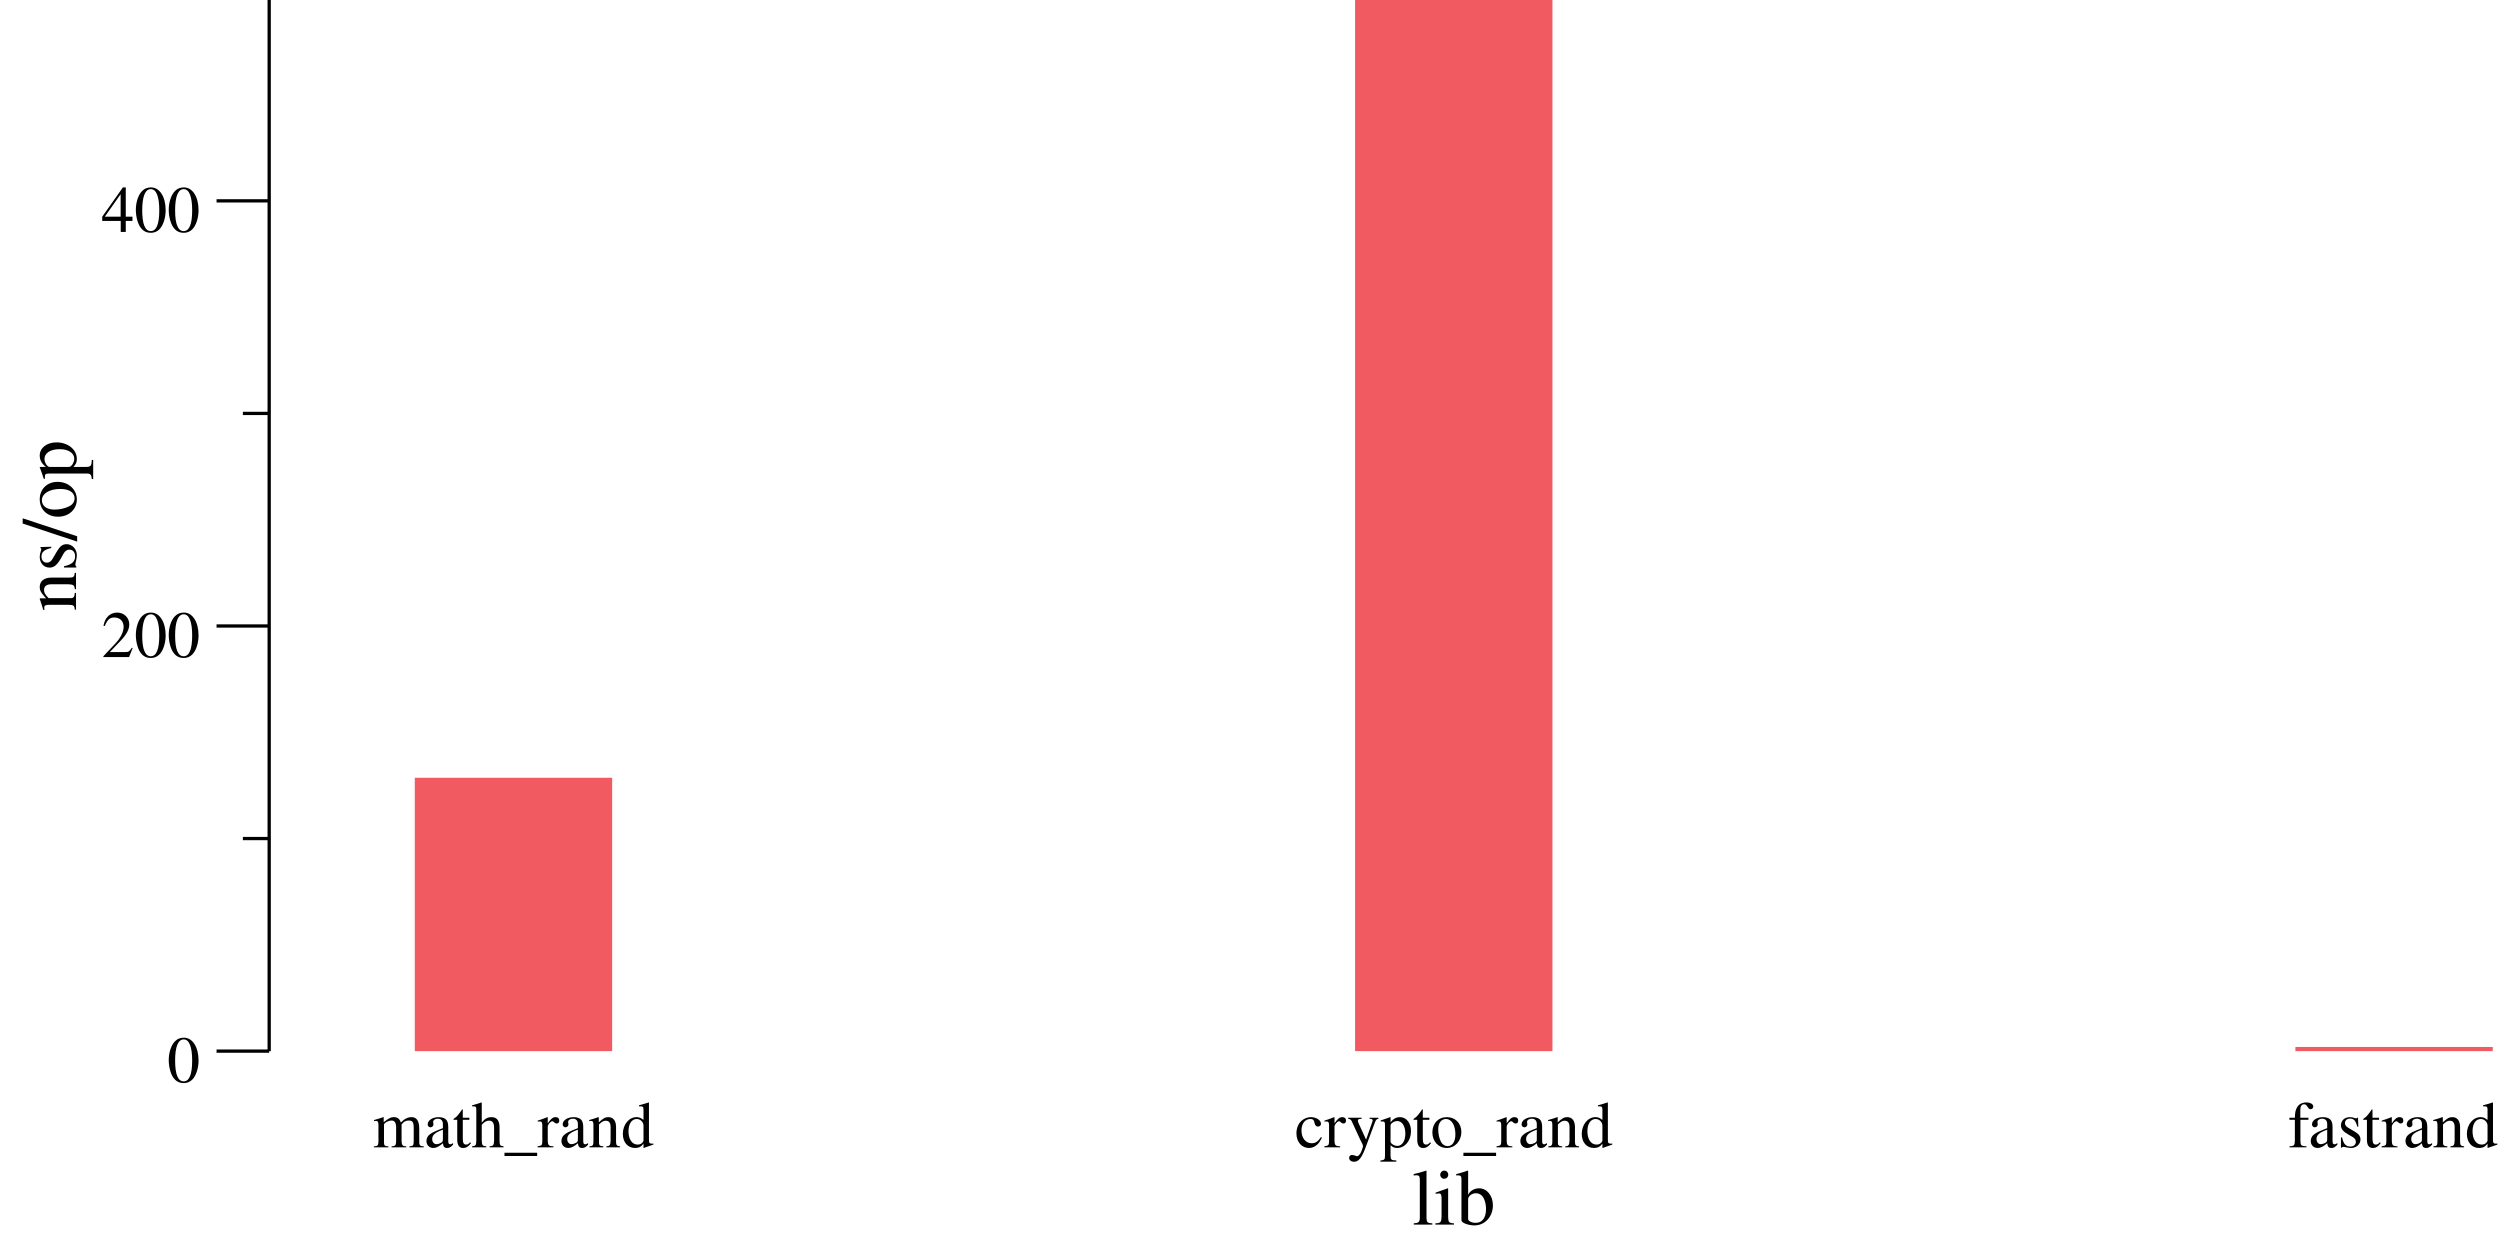
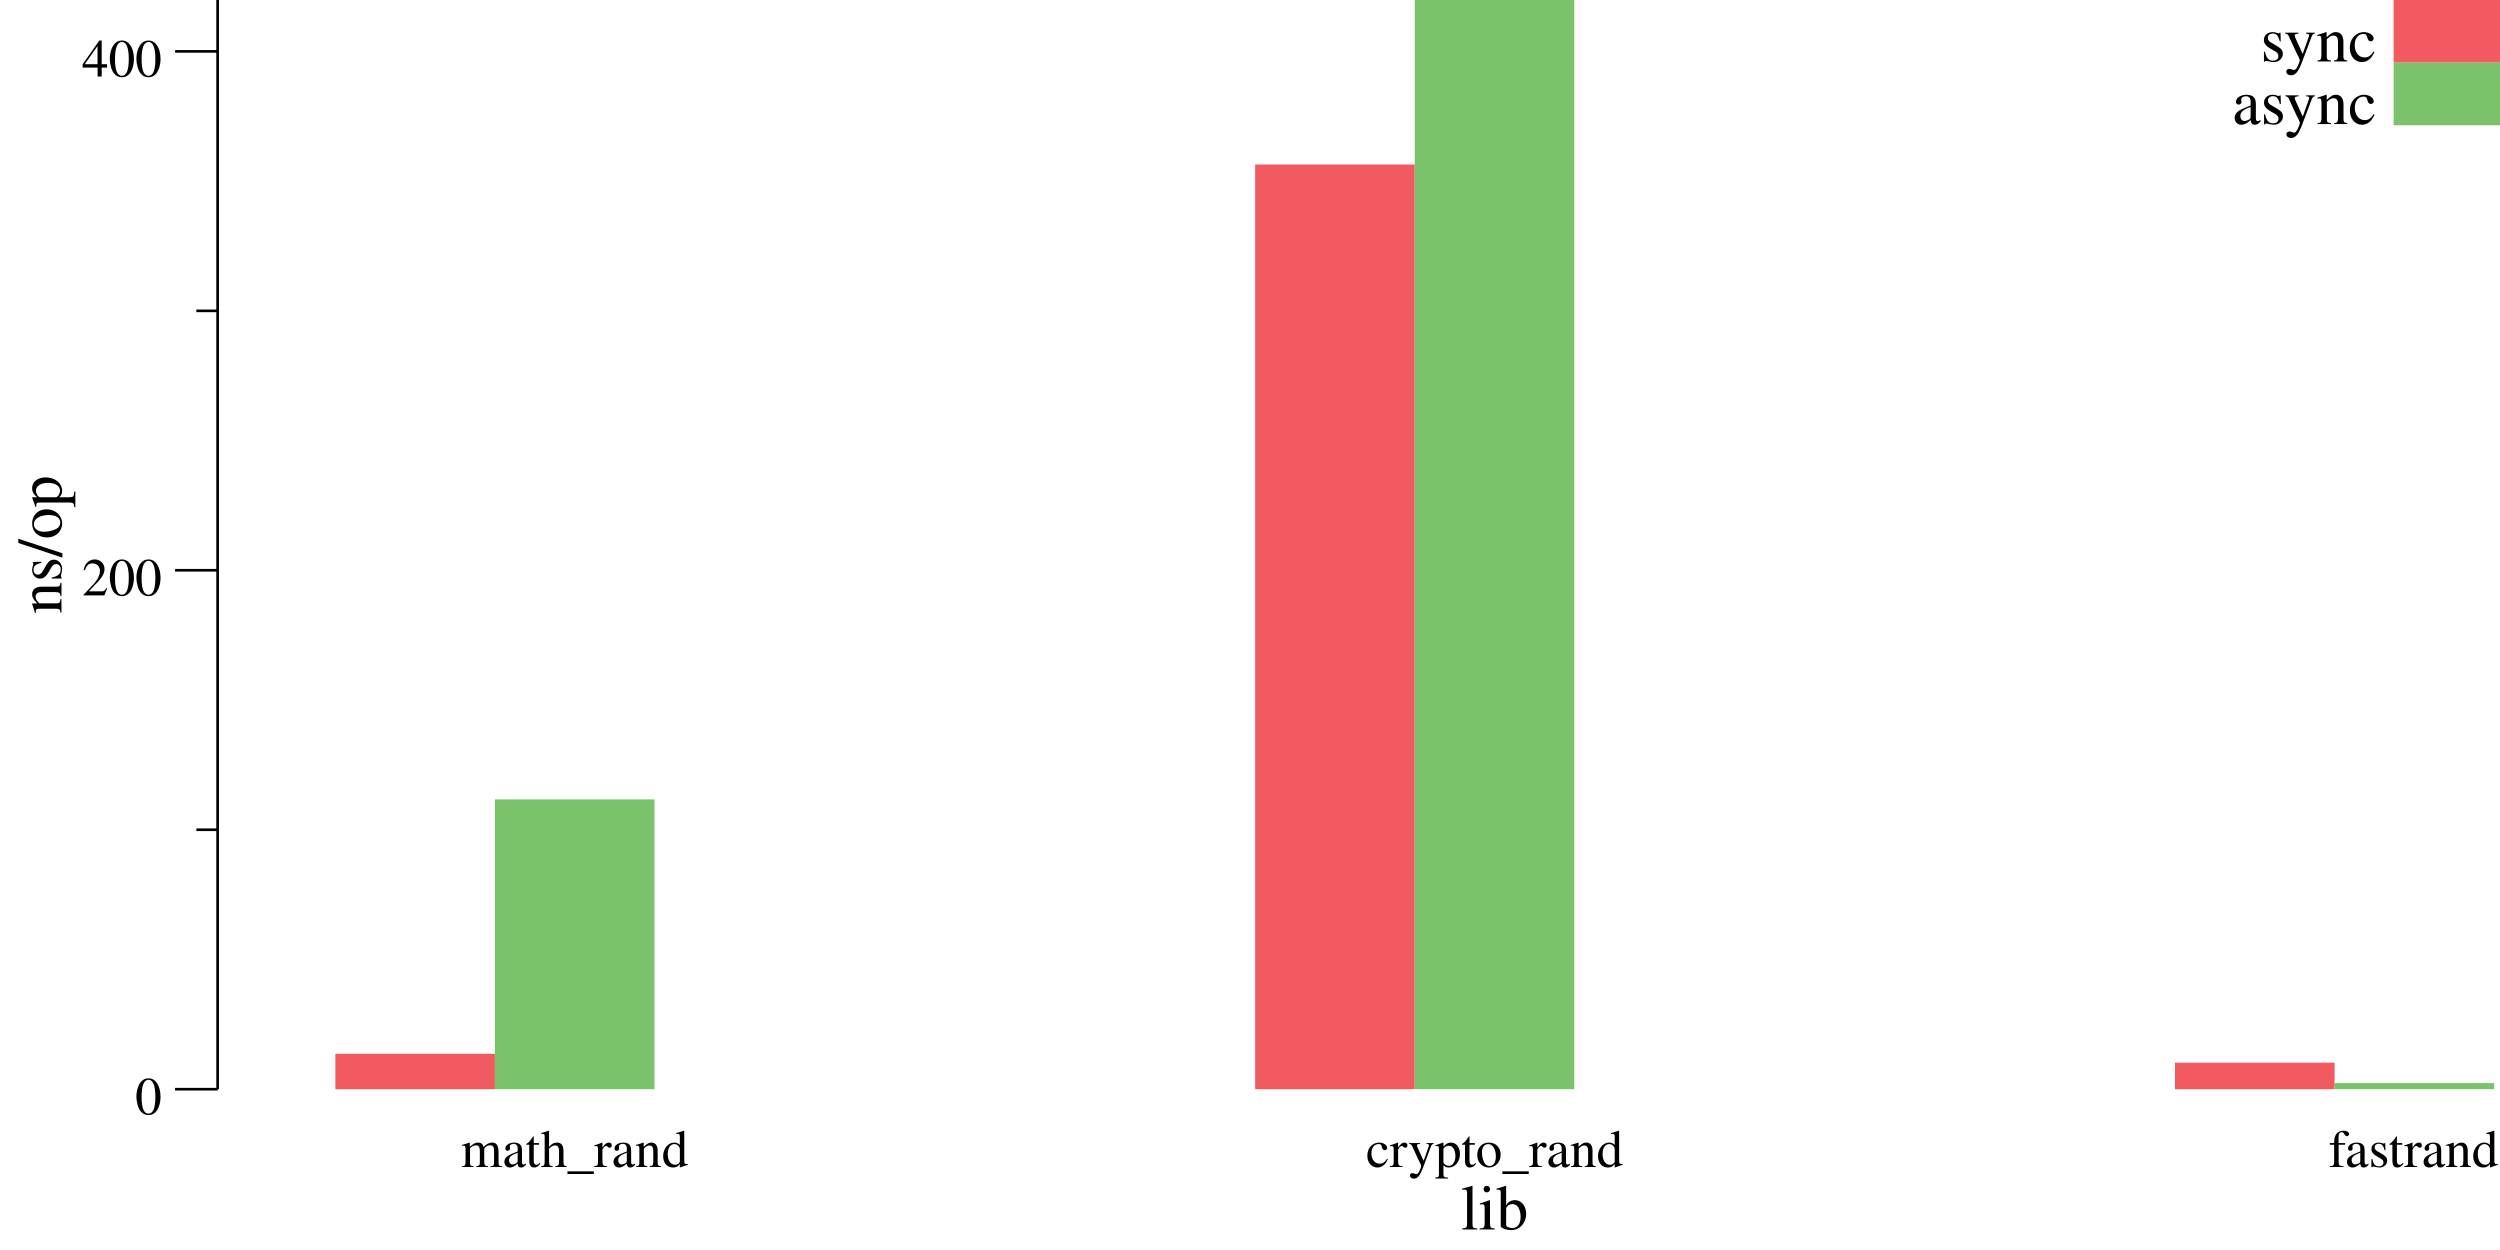
- <svg xmlns="http://www.w3.org/2000/svg" width="380pt" height="190pt" viewBox="0 0 380 190">
-   <g transform="scale(1, -1) translate(0, -190)">
-     <path d="M0,0L380,0L380,190L0,190Z" style="fill:#FFFFFF" />
-     <text x="214.64" y="-3.861" transform="scale(1, -1)" style="font-family:Times;font-weight:normal;font-style:normal;font-size:12px">lib</text>
-     <text x="56.666" y="-15.602" transform="scale(1, -1)" style="font-family:Times;font-weight:normal;font-style:normal;font-size:10px">math_rand</text>
-     <text x="196.81" y="-15.602" transform="scale(1, -1)" style="font-family:Times;font-weight:normal;font-style:normal;font-size:10px">crypto_rand</text>
-     <text x="347.79" y="-15.602" transform="scale(1, -1)" style="font-family:Times;font-weight:normal;font-style:normal;font-size:10px">fastrand</text>
+ <svg xmlns="http://www.w3.org/2000/svg" width="470pt" height="235pt" viewBox="0 0 470 235">
+   <g transform="scale(1, -1) translate(0, -235)">
+     <path d="M0,0L470,0L470,235L0,235Z" style="fill:#FFFFFF" />
+     <text x="274.64" y="-3.861" transform="scale(1, -1)" style="font-family:Times;font-weight:normal;font-style:normal;font-size:12px">lib</text>
+     <text x="86.666" y="-15.602" transform="scale(1, -1)" style="font-family:Times;font-weight:normal;font-style:normal;font-size:10px">math_rand</text>
+     <text x="256.81" y="-15.602" transform="scale(1, -1)" style="font-family:Times;font-weight:normal;font-style:normal;font-size:10px">crypto_rand</text>
+     <text x="437.79" y="-15.602" transform="scale(1, -1)" style="font-family:Times;font-weight:normal;font-style:normal;font-size:10px">fastrand</text>
    <g transform="rotate(90)">
-       <text x="97.113" y="11.555" transform="scale(1, -1)" style="font-family:Times;font-weight:normal;font-style:normal;font-size:12px">ns/op</text>
+       <text x="119.61" y="11.555" transform="scale(1, -1)" style="font-family:Times;font-weight:normal;font-style:normal;font-size:12px">ns/op</text>
    </g>
    <text x="25.416" y="-25.509" transform="scale(1, -1)" style="font-family:Times;font-weight:normal;font-style:normal;font-size:10px">0</text>
-     <text x="15.416" y="-90.127" transform="scale(1, -1)" style="font-family:Times;font-weight:normal;font-style:normal;font-size:10px">200</text>
-     <text x="15.416" y="-154.75" transform="scale(1, -1)" style="font-family:Times;font-weight:normal;font-style:normal;font-size:10px">400</text>
+     <text x="15.416" y="-123.06" transform="scale(1, -1)" style="font-family:Times;font-weight:normal;font-style:normal;font-size:10px">200</text>
+     <text x="15.416" y="-220.62" transform="scale(1, -1)" style="font-family:Times;font-weight:normal;font-style:normal;font-size:10px">400</text>
    <path d="M32.916,30.23L40.916,30.23" style="fill:none;stroke:#000000;stroke-width:0.5" />
-     <path d="M32.916,94.849L40.916,94.849" style="fill:none;stroke:#000000;stroke-width:0.5" />
-     <path d="M32.916,159.47L40.916,159.47" style="fill:none;stroke:#000000;stroke-width:0.5" />
-     <path d="M36.916,62.54L40.916,62.54" style="fill:none;stroke:#000000;stroke-width:0.5" />
-     <path d="M36.916,127.16L40.916,127.16" style="fill:none;stroke:#000000;stroke-width:0.5" />
-     <path d="M40.916,30.23L40.916,190" style="fill:none;stroke:#000000;stroke-width:0.5" />
-     <path d="M63.048,30.23L63.048,71.78L93.048,71.78L93.048,30.23Z" style="fill:#F15A60" />
-     <path d="M205.97,30.23L205.97,190L235.97,190L235.97,30.23Z" style="fill:#F15A60" />
-     <path d="M348.9,30.23L348.9,30.862L378.9,30.862L378.9,30.23Z" style="fill:#F15A60" />
-     <path d="M360,190L360,190L380,190L380,190Z" style="fill:#F15A60" />
+     <path d="M32.916,127.79L40.916,127.79" style="fill:none;stroke:#000000;stroke-width:0.5" />
+     <path d="M32.916,225.34L40.916,225.34" style="fill:none;stroke:#000000;stroke-width:0.5" />
+     <path d="M36.916,79.008L40.916,79.008" style="fill:none;stroke:#000000;stroke-width:0.5" />
+     <path d="M36.916,176.56L40.916,176.56" style="fill:none;stroke:#000000;stroke-width:0.5" />
+     <path d="M40.916,30.23L40.916,235" style="fill:none;stroke:#000000;stroke-width:0.5" />
+     <path d="M63.048,30.23L63.048,36.889L93.048,36.889L93.048,30.23Z" style="fill:#F15A60" />
+     <path d="M235.97,30.23L235.97,204.07L265.97,204.07L265.97,30.23Z" style="fill:#F15A60" />
+     <path d="M408.9,30.23L408.9,35.22L438.9,35.22L438.9,30.23Z" style="fill:#F15A60" />
+     <path d="M93.048,30.23L93.048,84.715L123.05,84.715L123.05,30.23Z" style="fill:#7AC36A" />
+     <path d="M265.97,30.23L265.97,235L295.97,235L295.97,30.23Z" style="fill:#7AC36A" />
+     <path d="M438.9,30.23L438.9,31.38L468.9,31.38L468.9,30.23Z" style="fill:#7AC36A" />
+     <path d="M450,223.22L450,235L470,235L470,223.22Z" style="fill:#F15A60" />
+     <text x="425" y="-223.45" transform="scale(1, -1)" style="font-family:Times;font-weight:normal;font-style:normal;font-size:12px">sync</text>
+     <path d="M450,211.45L450,223.22L470,223.22L470,211.45Z" style="fill:#7AC36A" />
+     <text x="419.68" y="-211.67" transform="scale(1, -1)" style="font-family:Times;font-weight:normal;font-style:normal;font-size:12px">async</text>
  </g>
</svg>
